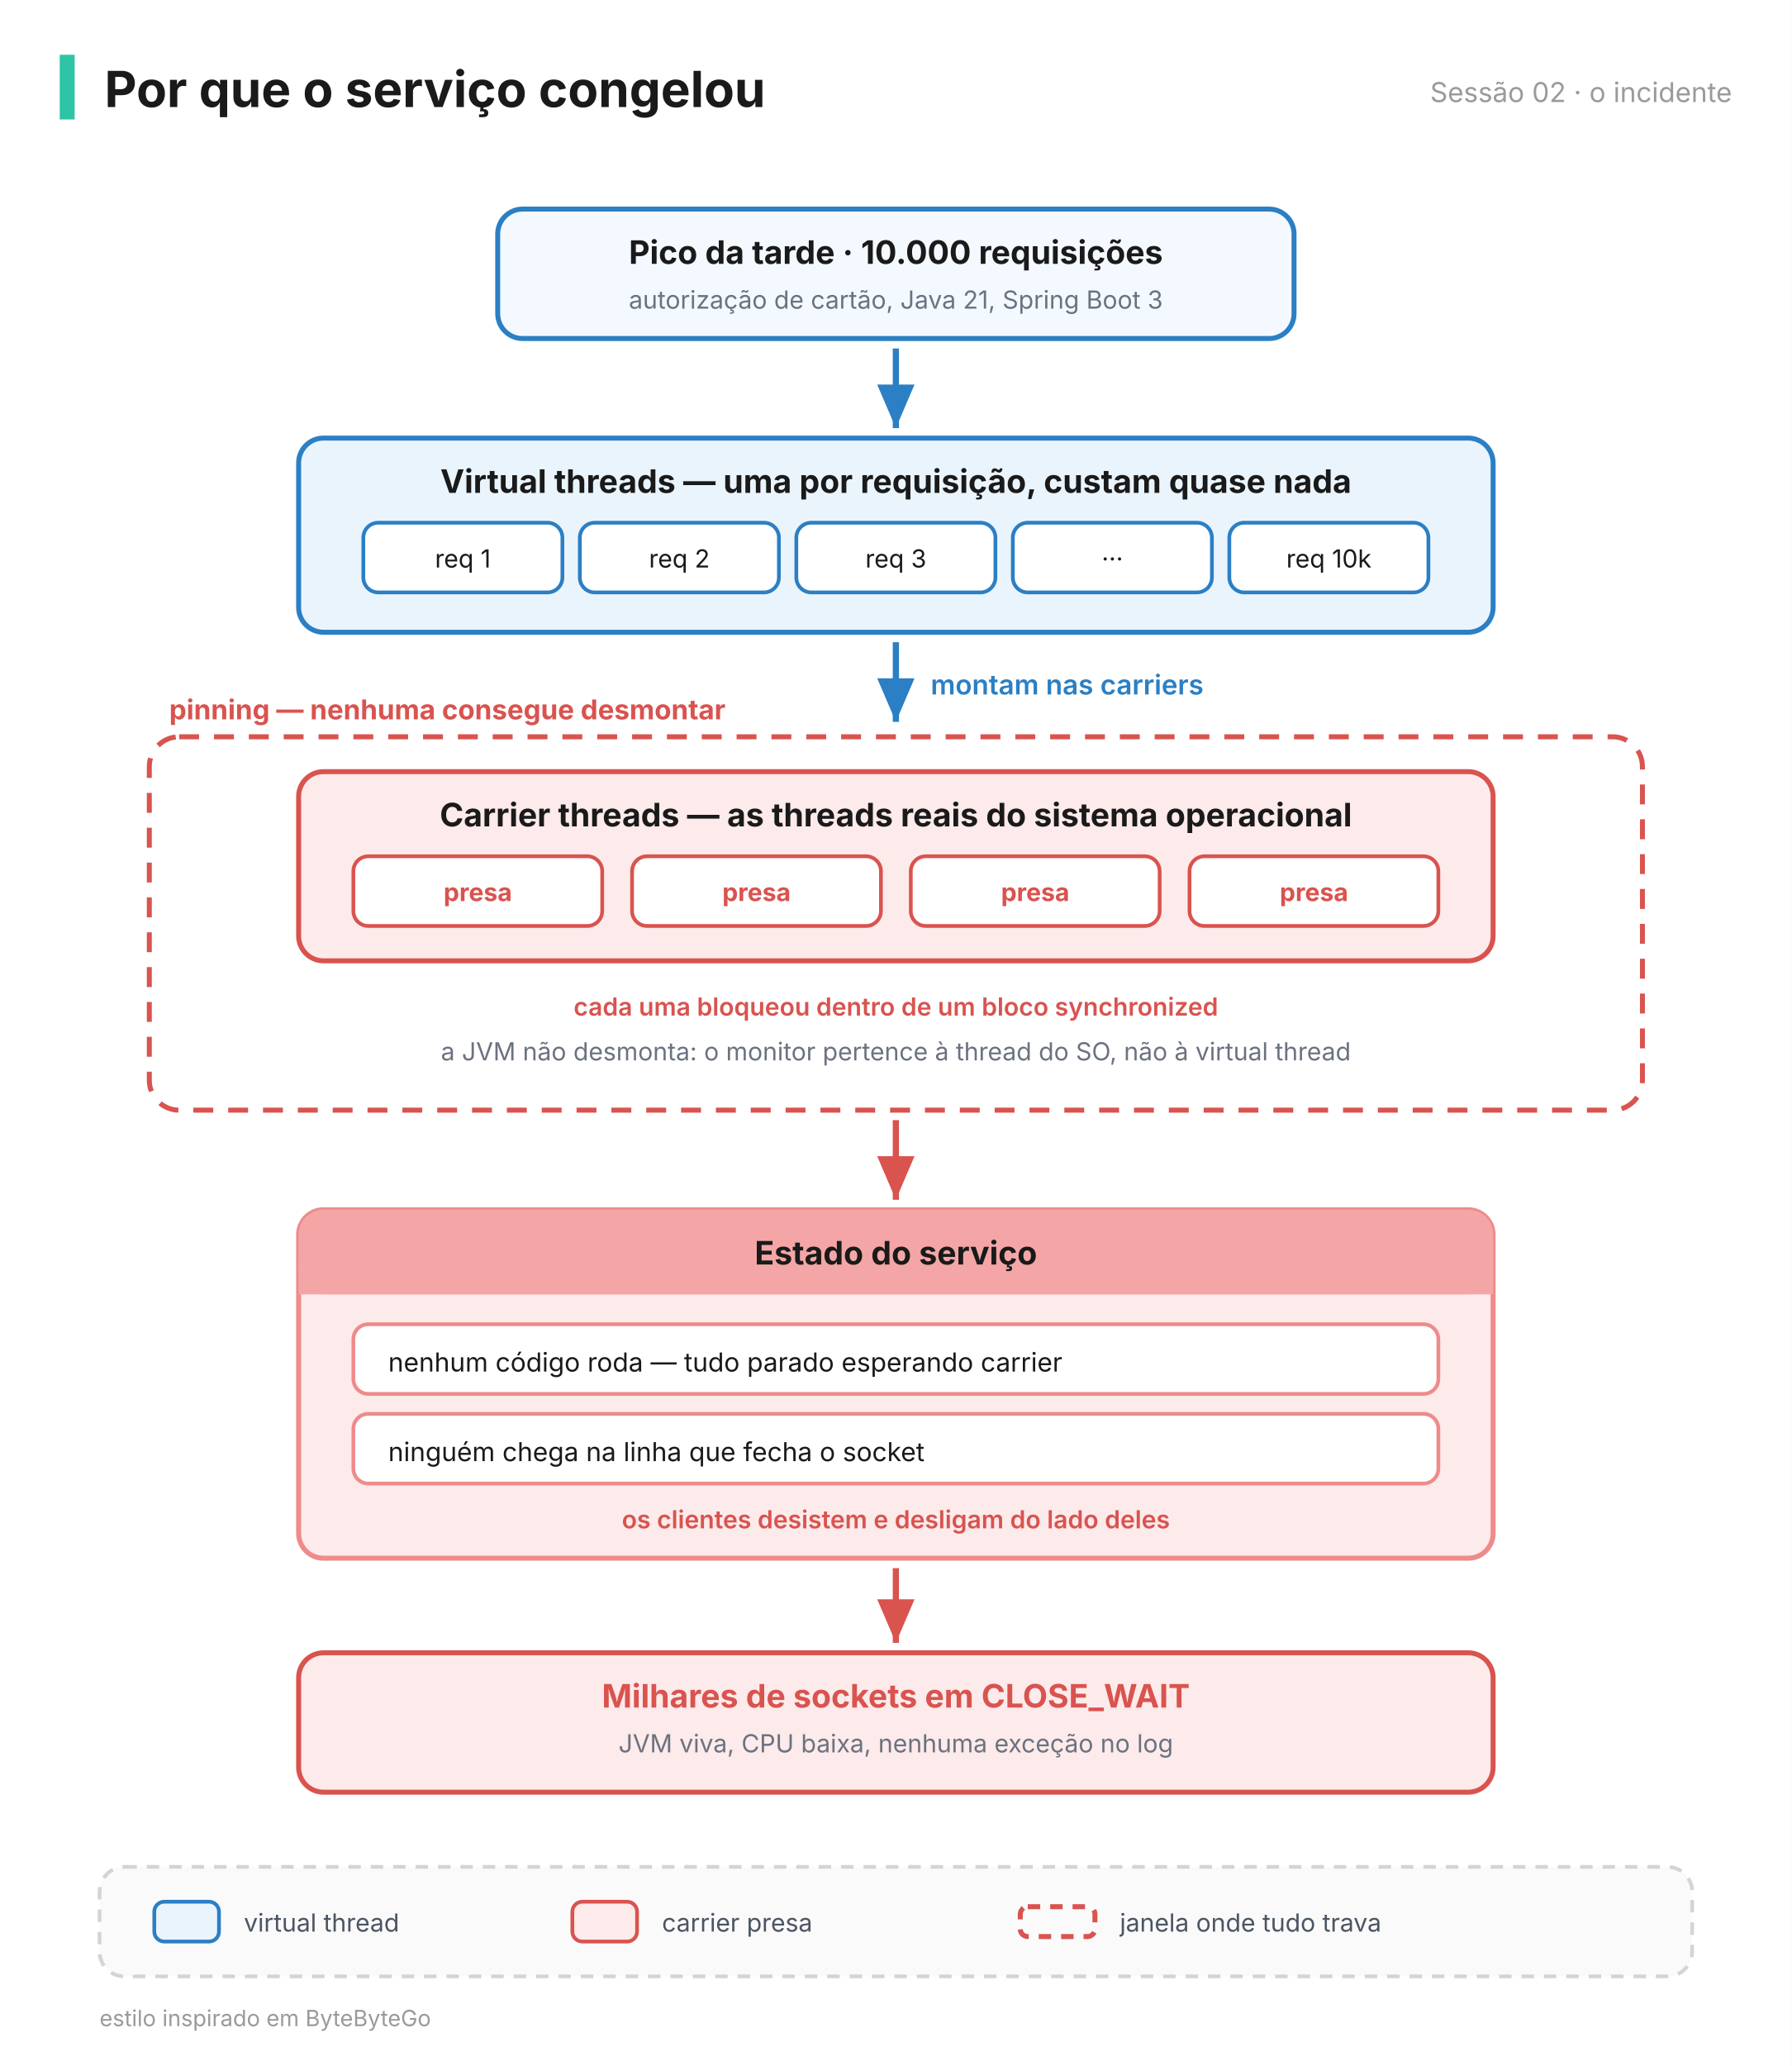
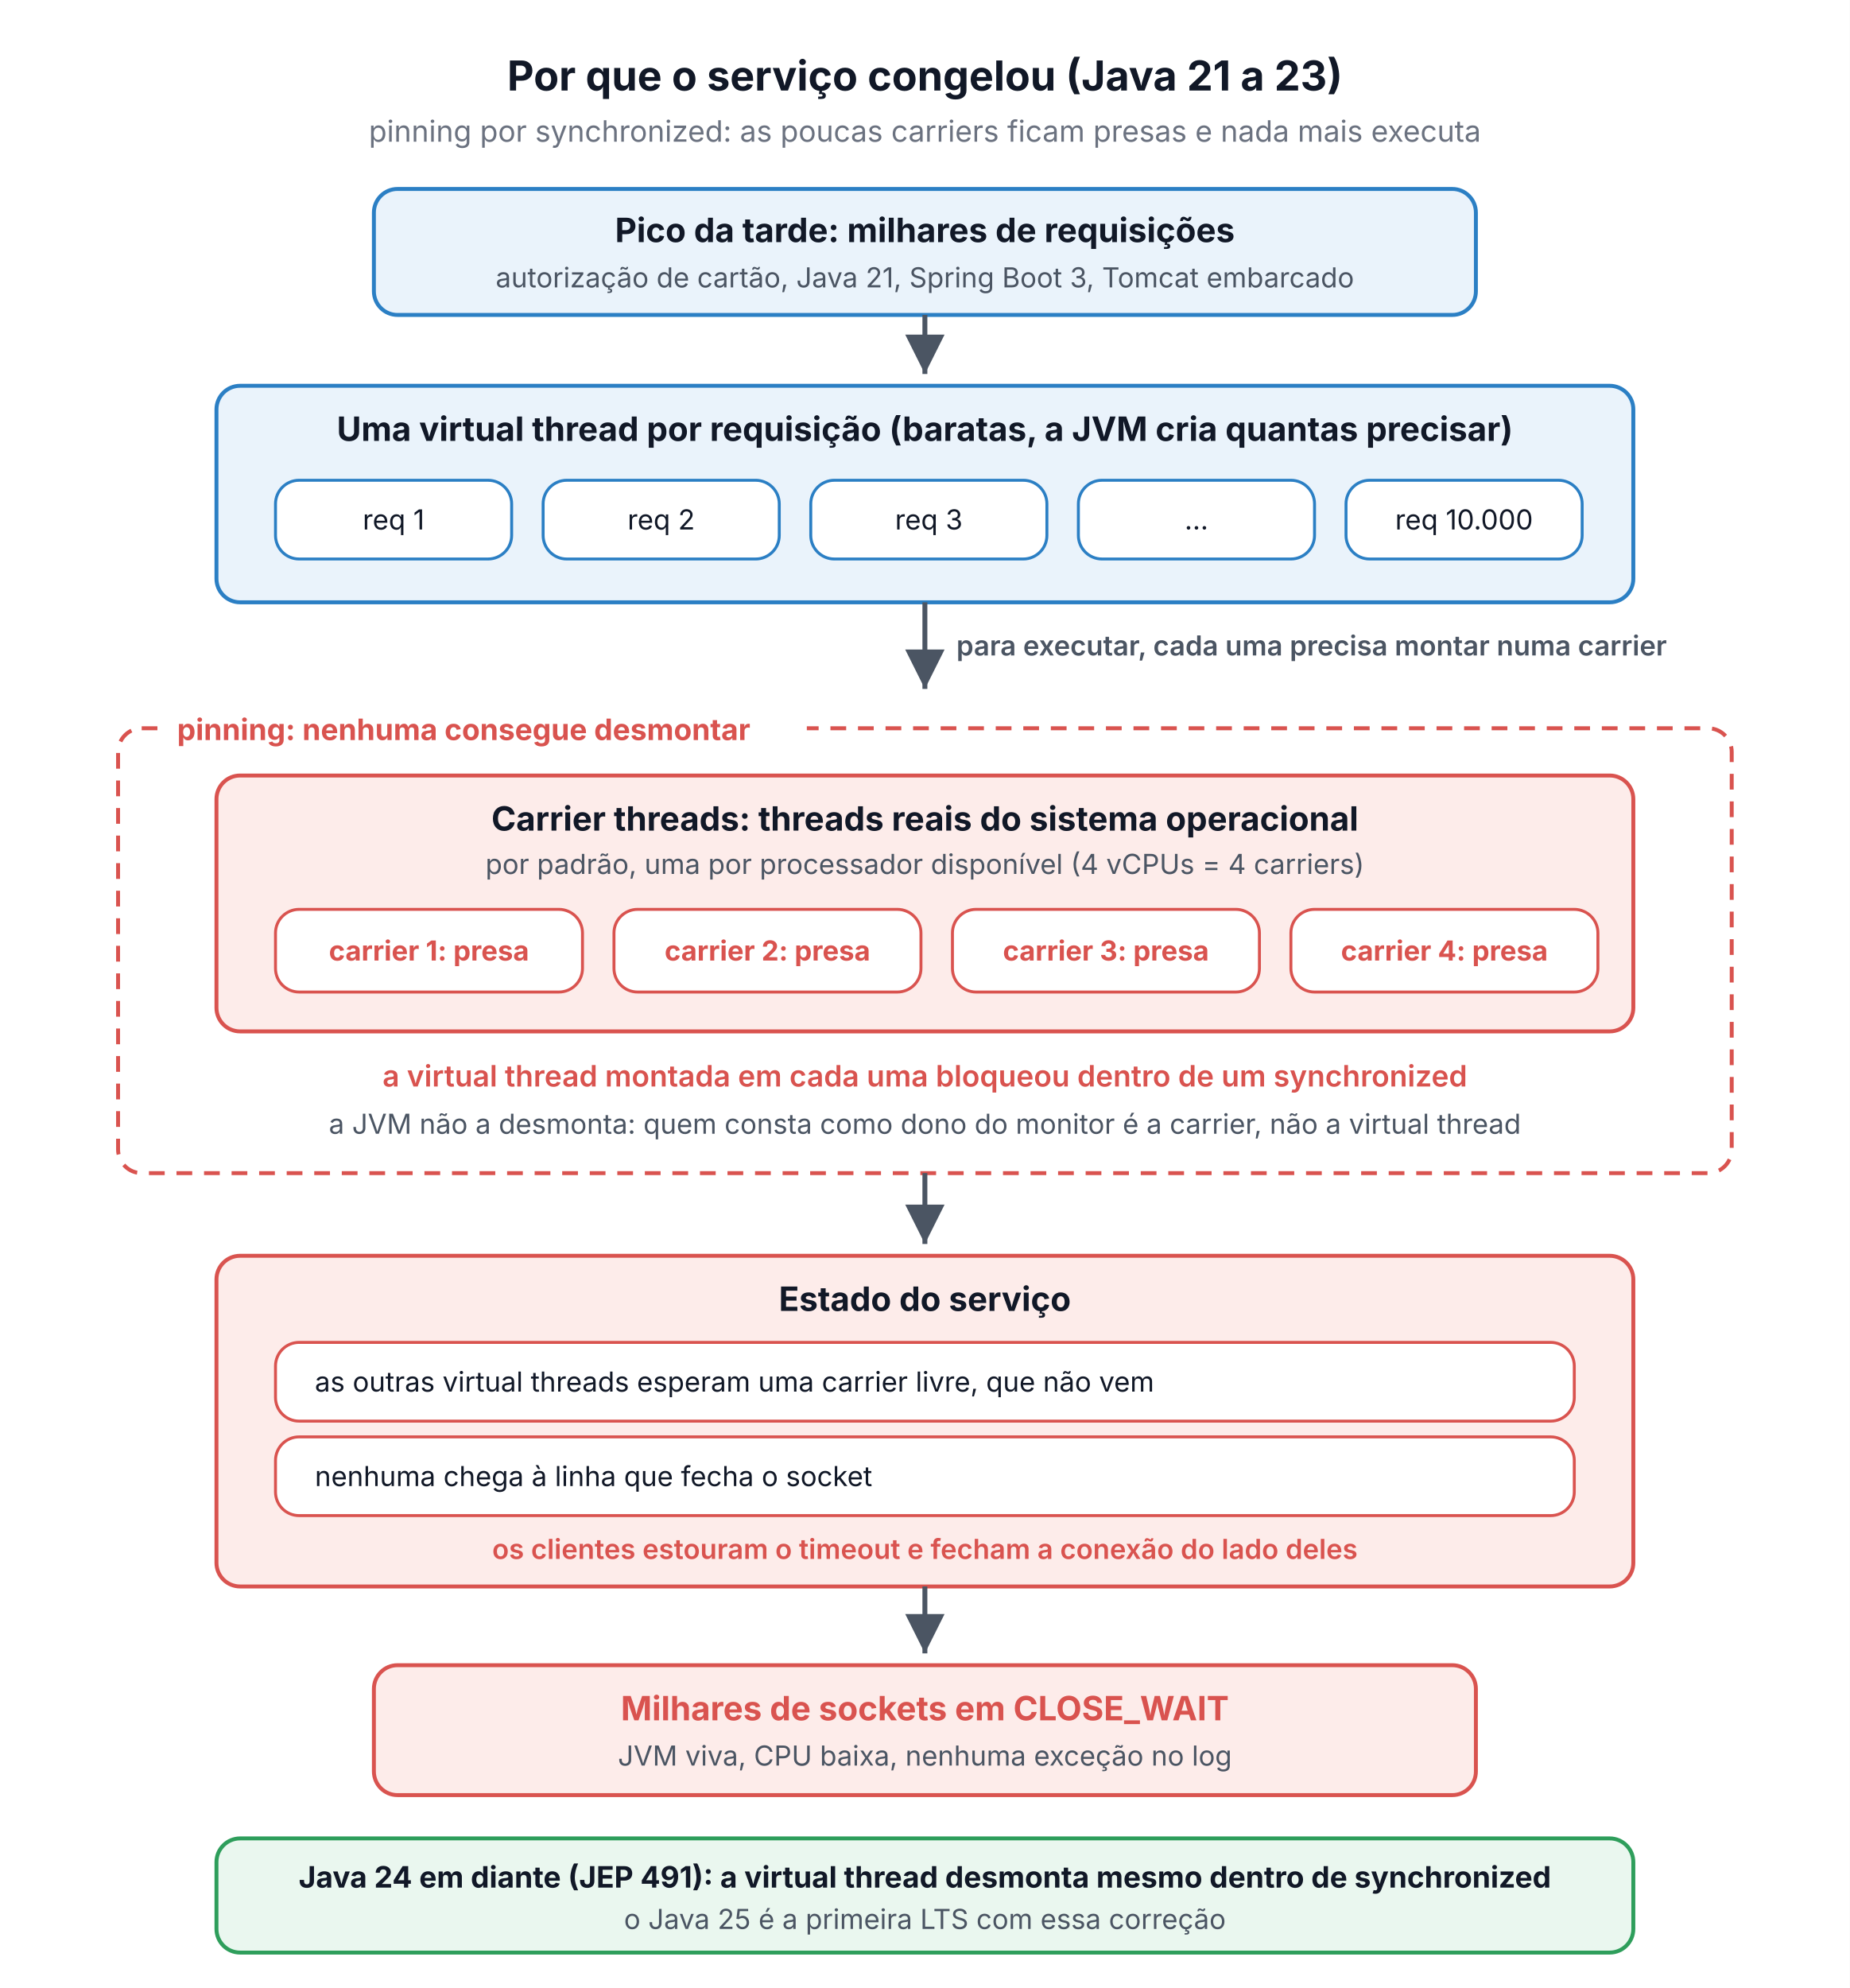
- <svg xmlns="http://www.w3.org/2000/svg" viewBox="0 0 720 830" font-family="Inter, Segoe UI, Helvetica, Arial, sans-serif">
-   <rect width="720" height="830" fill="#ffffff" />
+ <svg xmlns="http://www.w3.org/2000/svg" viewBox="0 0 940 1010" font-family="Inter, system-ui, sans-serif">
+   <rect width="940" height="1010" fill="#ffffff" />
  <defs>
-     <marker id="ab" markerWidth="9" markerHeight="9" refX="7" refY="3" orient="auto">
-       <path d="M0,0 L7,3 L0,6 Z" fill="#2b7fc4" />
-     </marker>
-     <marker id="ar" markerWidth="9" markerHeight="9" refX="7" refY="3" orient="auto">
-       <path d="M0,0 L7,3 L0,6 Z" fill="#d9534f" />
+     <marker id="seta" markerWidth="10" markerHeight="10" refX="8" refY="4" orient="auto">
+       <path d="M0,0 L8,4 L0,8 Z" fill="#4b5563" />
    </marker>
  </defs>
-   <rect x="24" y="22" width="6" height="26" fill="#2ec4a6" />
-   <text x="42" y="43" font-size="20" font-weight="700" fill="#1a1a1a">Por que o serviço congelou</text>
-   <text x="696" y="41" font-size="11" fill="#9a9a9a" text-anchor="end">Sessão 02 · o incidente</text>
-   <rect x="200" y="84" width="320" height="52" rx="10" fill="#f4f9ff" stroke="#2b7fc4" stroke-width="2" />
-   <text x="360" y="106" font-size="13" font-weight="700" fill="#1a1a1a" text-anchor="middle">Pico da tarde · 10.000 requisições</text>
-   <text x="360" y="124" font-size="10" fill="#6b7280" text-anchor="middle">autorização de cartão, Java 21, Spring Boot 3</text>
-   <path d="M 360 140 L 360 172" fill="none" stroke="#2b7fc4" stroke-width="2.5" marker-end="url(#ab)" />
-   <rect x="120" y="176" width="480" height="78" rx="10" fill="#eaf4fd" stroke="#2b7fc4" stroke-width="2" />
-   <text x="360" y="198" font-size="13" font-weight="700" fill="#1a1a1a" text-anchor="middle">Virtual threads — uma por requisição, custam quase nada</text>
-   <rect x="146" y="210" width="80" height="28" rx="6" fill="#ffffff" stroke="#2b7fc4" stroke-width="1.5" />
-   <text x="186" y="228" font-size="10" fill="#1a1a1a" text-anchor="middle">req 1</text>
-   <rect x="233" y="210" width="80" height="28" rx="6" fill="#ffffff" stroke="#2b7fc4" stroke-width="1.5" />
-   <text x="273" y="228" font-size="10" fill="#1a1a1a" text-anchor="middle">req 2</text>
-   <rect x="320" y="210" width="80" height="28" rx="6" fill="#ffffff" stroke="#2b7fc4" stroke-width="1.5" />
-   <text x="360" y="228" font-size="10" fill="#1a1a1a" text-anchor="middle">req 3</text>
-   <rect x="407" y="210" width="80" height="28" rx="6" fill="#ffffff" stroke="#2b7fc4" stroke-width="1.5" />
-   <text x="447" y="228" font-size="10" fill="#1a1a1a" text-anchor="middle">···</text>
-   <rect x="494" y="210" width="80" height="28" rx="6" fill="#ffffff" stroke="#2b7fc4" stroke-width="1.5" />
-   <text x="534" y="228" font-size="10" fill="#1a1a1a" text-anchor="middle">req 10k</text>
-   <path d="M 360 258 L 360 290" fill="none" stroke="#2b7fc4" stroke-width="2.5" marker-end="url(#ab)" />
-   <text x="374" y="279" font-size="11" font-weight="600" fill="#2b7fc4">montam nas carriers</text>
-   <rect x="60" y="296" width="600" height="150" rx="12" fill="none" stroke="#d9534f" stroke-width="2" stroke-dasharray="8 6" />
-   <text x="68" y="289" font-size="11" font-weight="700" fill="#d9534f">pinning — nenhuma consegue desmontar</text>
-   <rect x="120" y="310" width="480" height="76" rx="10" fill="#fdeaea" stroke="#d9534f" stroke-width="2" />
-   <text x="360" y="332" font-size="13" font-weight="700" fill="#1a1a1a" text-anchor="middle">Carrier threads — as threads reais do sistema operacional</text>
-   <rect x="142" y="344" width="100" height="28" rx="6" fill="#ffffff" stroke="#d9534f" stroke-width="1.5" />
-   <text x="192" y="362" font-size="10" font-weight="700" fill="#d9534f" text-anchor="middle">presa</text>
-   <rect x="254" y="344" width="100" height="28" rx="6" fill="#ffffff" stroke="#d9534f" stroke-width="1.5" />
-   <text x="304" y="362" font-size="10" font-weight="700" fill="#d9534f" text-anchor="middle">presa</text>
-   <rect x="366" y="344" width="100" height="28" rx="6" fill="#ffffff" stroke="#d9534f" stroke-width="1.5" />
-   <text x="416" y="362" font-size="10" font-weight="700" fill="#d9534f" text-anchor="middle">presa</text>
-   <rect x="478" y="344" width="100" height="28" rx="6" fill="#ffffff" stroke="#d9534f" stroke-width="1.5" />
-   <text x="528" y="362" font-size="10" font-weight="700" fill="#d9534f" text-anchor="middle">presa</text>
-   <text x="360" y="408" font-size="10" font-weight="600" fill="#d9534f" text-anchor="middle">cada uma bloqueou dentro de um bloco synchronized</text>
-   <text x="360" y="426" font-size="10" fill="#6b7280" text-anchor="middle">a JVM não desmonta: o monitor pertence à thread do SO, não à virtual thread</text>
-   <path d="M 360 450 L 360 482" fill="none" stroke="#d9534f" stroke-width="2.5" marker-end="url(#ar)" />
-   <rect x="120" y="486" width="480" height="140" rx="10" fill="#fdeaea" stroke="#ee8b8b" stroke-width="2" />
-   <rect x="120" y="486" width="480" height="34" rx="10" fill="#f4a6a6" />
-   <rect x="120" y="506" width="480" height="14" fill="#f4a6a6" />
-   <text x="360" y="508" font-size="13" font-weight="700" fill="#1a1a1a" text-anchor="middle">Estado do serviço</text>
-   <rect x="142" y="532" width="436" height="28" rx="6" fill="#ffffff" stroke="#ee8b8b" stroke-width="1.5" />
-   <text x="156" y="551" font-size="10.5" fill="#1a1a1a">nenhum código roda — tudo parado esperando carrier</text>
-   <rect x="142" y="568" width="436" height="28" rx="6" fill="#ffffff" stroke="#ee8b8b" stroke-width="1.5" />
-   <text x="156" y="587" font-size="10.5" fill="#1a1a1a">ninguém chega na linha que fecha o socket</text>
-   <text x="360" y="614" font-size="10" font-weight="600" fill="#d9534f" text-anchor="middle">os clientes desistem e desligam do lado deles</text>
-   <path d="M 360 630 L 360 660" fill="none" stroke="#d9534f" stroke-width="2.5" marker-end="url(#ar)" />
-   <rect x="120" y="664" width="480" height="56" rx="10" fill="#fdeaea" stroke="#d9534f" stroke-width="2" />
-   <text x="360" y="686" font-size="13" font-weight="700" fill="#d9534f" text-anchor="middle">Milhares de sockets em CLOSE_WAIT</text>
-   <text x="360" y="704" font-size="10" fill="#6b7280" text-anchor="middle">JVM viva, CPU baixa, nenhuma exceção no log</text>
-   <rect x="40" y="750" width="640" height="44" rx="10" fill="#fafafa" stroke="#d4d4d4" stroke-width="1.5" stroke-dasharray="5 4" />
-   <rect x="62" y="764" width="26" height="16" rx="4" fill="#eaf4fd" stroke="#2b7fc4" stroke-width="1.5" />
-   <text x="98" y="776" font-size="10" fill="#4b5563">virtual thread</text>
-   <rect x="230" y="764" width="26" height="16" rx="4" fill="#fdeaea" stroke="#d9534f" stroke-width="1.5" />
-   <text x="266" y="776" font-size="10" fill="#4b5563">carrier presa</text>
-   <rect x="410" y="766" width="30" height="12" rx="3" fill="none" stroke="#d9534f" stroke-width="2" stroke-dasharray="5 4" />
-   <text x="450" y="776" font-size="10" fill="#4b5563">janela onde tudo trava</text>
-   <text x="40" y="814" font-size="9" fill="#9a9a9a">estilo inspirado em ByteByteGo</text>
+   <text x="470" y="46" font-size="21" font-weight="700" fill="#111827" text-anchor="middle">Por que o serviço congelou (Java 21 a 23)</text>
+   <text x="470" y="72" font-size="15" fill="#6b7280" text-anchor="middle">pinning por synchronized: as poucas carriers ficam presas e nada mais executa</text>
+   <rect x="190" y="96" width="560" height="64" rx="12" fill="#eaf3fb" stroke="#2b7fc4" stroke-width="2" />
+   <text x="470" y="123" font-size="17" font-weight="700" fill="#111827" text-anchor="middle">Pico da tarde: milhares de requisições</text>
+   <text x="470" y="146" font-size="14" fill="#4b5563" text-anchor="middle">autorização de cartão, Java 21, Spring Boot 3, Tomcat embarcado</text>
+   <line x1="470" y1="160" x2="470" y2="190" stroke="#4b5563" stroke-width="2.5" marker-end="url(#seta)" />
+   <rect x="110" y="196" width="720" height="110" rx="12" fill="#eaf3fb" stroke="#2b7fc4" stroke-width="2" />
+   <text x="470" y="224" font-size="17" font-weight="700" fill="#111827" text-anchor="middle">Uma virtual thread por requisição (baratas, a JVM cria quantas precisar)</text>
+   <rect x="140" y="244" width="120" height="40" rx="12" fill="#ffffff" stroke="#2b7fc4" stroke-width="1.5" />
+   <text x="200" y="269" font-size="14" fill="#111827" text-anchor="middle">req 1</text>
+   <rect x="276" y="244" width="120" height="40" rx="12" fill="#ffffff" stroke="#2b7fc4" stroke-width="1.5" />
+   <text x="336" y="269" font-size="14" fill="#111827" text-anchor="middle">req 2</text>
+   <rect x="412" y="244" width="120" height="40" rx="12" fill="#ffffff" stroke="#2b7fc4" stroke-width="1.5" />
+   <text x="472" y="269" font-size="14" fill="#111827" text-anchor="middle">req 3</text>
+   <rect x="548" y="244" width="120" height="40" rx="12" fill="#ffffff" stroke="#2b7fc4" stroke-width="1.5" />
+   <text x="608" y="269" font-size="14" fill="#111827" text-anchor="middle">…</text>
+   <rect x="684" y="244" width="120" height="40" rx="12" fill="#ffffff" stroke="#2b7fc4" stroke-width="1.5" />
+   <text x="744" y="269" font-size="14" fill="#111827" text-anchor="middle">req 10.000</text>
+   <line x1="470" y1="306" x2="470" y2="350" stroke="#4b5563" stroke-width="2.5" marker-end="url(#seta)" />
+   <text x="486" y="333" font-size="14" font-weight="600" fill="#4b5563">para executar, cada uma precisa montar numa carrier</text>
+   <rect x="60" y="370" width="820" height="226" rx="12" fill="none" stroke="#d9534f" stroke-width="2" stroke-dasharray="8 6" />
+   <rect x="80" y="358" width="330" height="24" fill="#ffffff" />
+   <text x="90" y="376" font-size="15" font-weight="700" fill="#d9534f">pinning: nenhuma consegue desmontar</text>
+   <rect x="110" y="394" width="720" height="130" rx="12" fill="#fdecea" stroke="#d9534f" stroke-width="2" />
+   <text x="470" y="422" font-size="17" font-weight="700" fill="#111827" text-anchor="middle">Carrier threads: threads reais do sistema operacional</text>
+   <text x="470" y="444" font-size="14" fill="#4b5563" text-anchor="middle">por padrão, uma por processador disponível (4 vCPUs = 4 carriers)</text>
+   <rect x="140" y="462" width="156" height="42" rx="12" fill="#ffffff" stroke="#d9534f" stroke-width="1.5" />
+   <text x="218" y="488" font-size="14" font-weight="700" fill="#d9534f" text-anchor="middle">carrier 1: presa</text>
+   <rect x="312" y="462" width="156" height="42" rx="12" fill="#ffffff" stroke="#d9534f" stroke-width="1.5" />
+   <text x="390" y="488" font-size="14" font-weight="700" fill="#d9534f" text-anchor="middle">carrier 2: presa</text>
+   <rect x="484" y="462" width="156" height="42" rx="12" fill="#ffffff" stroke="#d9534f" stroke-width="1.5" />
+   <text x="562" y="488" font-size="14" font-weight="700" fill="#d9534f" text-anchor="middle">carrier 3: presa</text>
+   <rect x="656" y="462" width="156" height="42" rx="12" fill="#ffffff" stroke="#d9534f" stroke-width="1.5" />
+   <text x="734" y="488" font-size="14" font-weight="700" fill="#d9534f" text-anchor="middle">carrier 4: presa</text>
+   <text x="470" y="552" font-size="15" font-weight="600" fill="#d9534f" text-anchor="middle">a virtual thread montada em cada uma bloqueou dentro de um synchronized</text>
+   <text x="470" y="576" font-size="14" fill="#4b5563" text-anchor="middle">a JVM não a desmonta: quem consta como dono do monitor é a carrier, não a virtual thread</text>
+   <line x1="470" y1="596" x2="470" y2="632" stroke="#4b5563" stroke-width="2.5" marker-end="url(#seta)" />
+   <rect x="110" y="638" width="720" height="168" rx="12" fill="#fdecea" stroke="#d9534f" stroke-width="2" />
+   <text x="470" y="666" font-size="17" font-weight="700" fill="#111827" text-anchor="middle">Estado do serviço</text>
+   <rect x="140" y="682" width="660" height="40" rx="12" fill="#ffffff" stroke="#d9534f" stroke-width="1.5" />
+   <text x="160" y="707" font-size="14" fill="#111827">as outras virtual threads esperam uma carrier livre, que não vem</text>
+   <rect x="140" y="730" width="660" height="40" rx="12" fill="#ffffff" stroke="#d9534f" stroke-width="1.5" />
+   <text x="160" y="755" font-size="14" fill="#111827">nenhuma chega à linha que fecha o socket</text>
+   <text x="470" y="792" font-size="14" font-weight="600" fill="#d9534f" text-anchor="middle">os clientes estouram o timeout e fecham a conexão do lado deles</text>
+   <line x1="470" y1="806" x2="470" y2="840" stroke="#4b5563" stroke-width="2.5" marker-end="url(#seta)" />
+   <rect x="190" y="846" width="560" height="66" rx="12" fill="#fdecea" stroke="#d9534f" stroke-width="2" />
+   <text x="470" y="874" font-size="17" font-weight="700" fill="#d9534f" text-anchor="middle">Milhares de sockets em CLOSE_WAIT</text>
+   <text x="470" y="897" font-size="14" fill="#4b5563" text-anchor="middle">JVM viva, CPU baixa, nenhuma exceção no log</text>
+   <rect x="110" y="934" width="720" height="58" rx="12" fill="#eaf7ef" stroke="#2e9e5b" stroke-width="2" />
+   <text x="470" y="959" font-size="15" font-weight="700" fill="#111827" text-anchor="middle">Java 24 em diante (JEP 491): a virtual thread desmonta mesmo dentro de synchronized</text>
+   <text x="470" y="980" font-size="14" fill="#4b5563" text-anchor="middle">o Java 25 é a primeira LTS com essa correção</text>
</svg>
